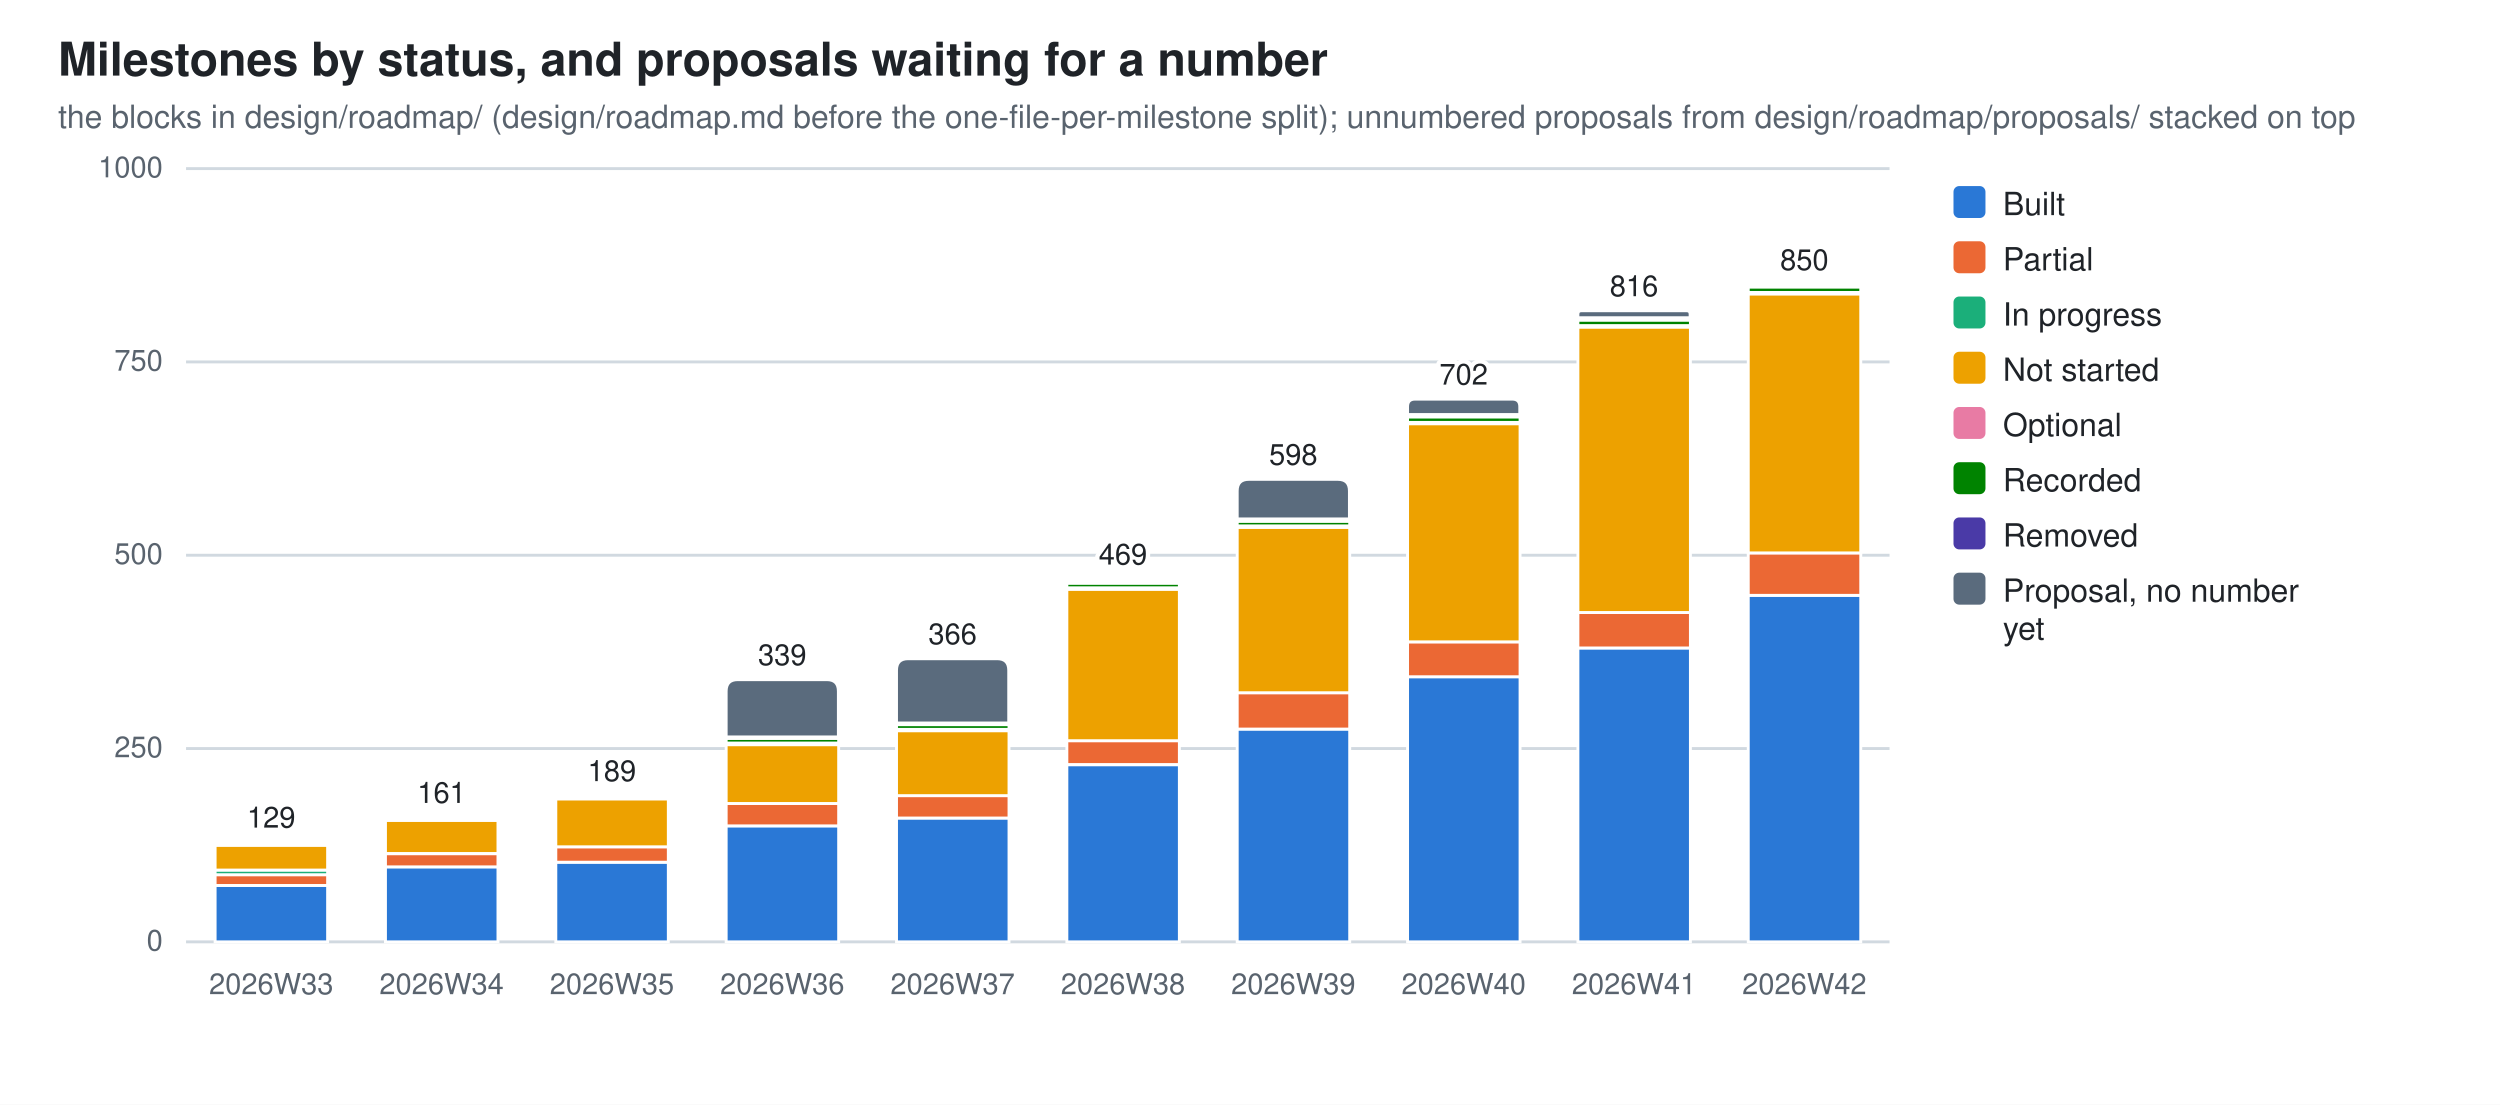
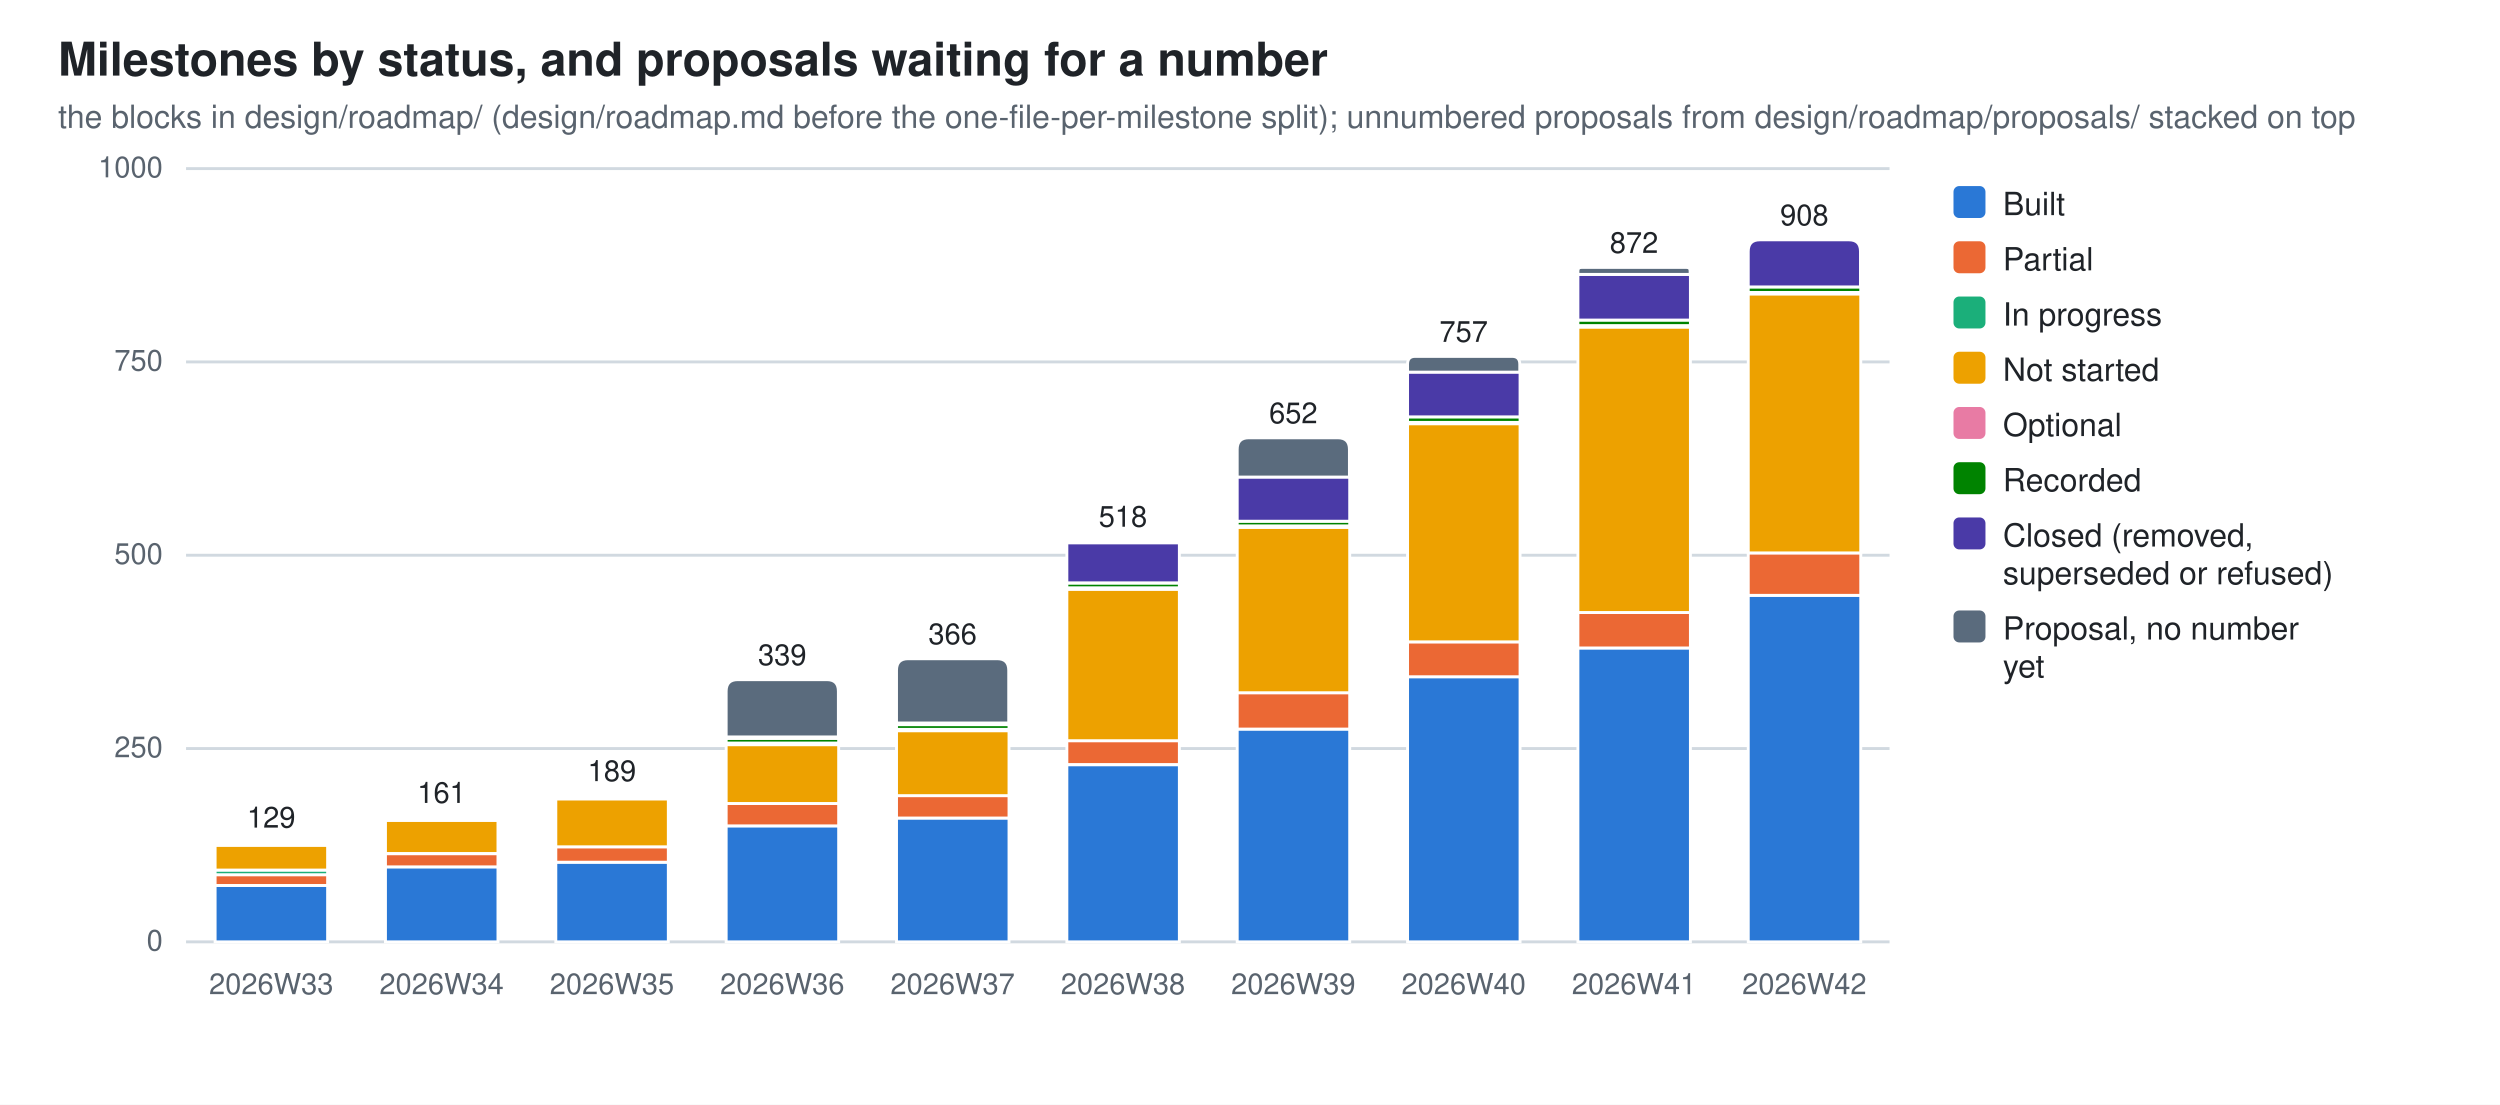
<svg xmlns="http://www.w3.org/2000/svg" width="860" height="380" viewBox="0 0 860 380" role="img" aria-label="Milestones by status, and proposals waiting for a number">
  <style>
  .bg{fill:#ffffff} .fg{fill:#1f2328} .mut{fill:#59636e} .grid{stroke:#d1d9e0}
  .seg{stroke:#ffffff;stroke-width:1}
  .val{paint-order:stroke;stroke:#ffffff;stroke-width:3px;stroke-linejoin:round}
  .s0{fill:#2a78d6}  .s1{fill:#eb6834}  .s2{fill:#1baf7a}  .s3{fill:#eda100}  .s4{fill:#e87ba4}  .s5{fill:#008300}  .s6{fill:#4a3aa7}  .s7{fill:#5a6b7d}
  @media (prefers-color-scheme: dark){
    .bg{fill:#0d1117} .fg{fill:#e6edf3} .mut{fill:#9198a1} .grid{stroke:#30363d}
    .seg{stroke:#0d1117} .val{stroke:#0d1117} .s0{fill:#3987e5} .s1{fill:#d95926} .s2{fill:#199e70} .s3{fill:#c98500} .s4{fill:#d55181} .s5{fill:#008300} .s6{fill:#9085e9} .s7{fill:#94a5b7}}
  text{font-family:-apple-system,BlinkMacSystemFont,"Segoe UI",Helvetica,Arial,sans-serif}
</style>
  <rect class="bg" width="860" height="380" />
  <text class="fg" x="20" y="26" font-size="16" font-weight="600">Milestones by status, and proposals waiting for a number</text>
  <text class="mut" x="20" y="44" font-size="11">the blocks in design/roadmap/ (design/roadmap.md before the one-file-per-milestone split); unnumbered proposals from design/roadmap/proposals/ stacked on top</text>
  <line class="grid" x1="64" y1="324.0" x2="650.0" y2="324.0" stroke-width="1" />
  <text class="mut" x="56" y="327.0" font-size="10" text-anchor="end">0</text>
  <line class="grid" x1="64" y1="257.5" x2="650.0" y2="257.5" stroke-width="1" />
  <text class="mut" x="56" y="260.5" font-size="10" text-anchor="end">250</text>
  <line class="grid" x1="64" y1="191.0" x2="650.0" y2="191.0" stroke-width="1" />
  <text class="mut" x="56" y="194.0" font-size="10" text-anchor="end">500</text>
  <line class="grid" x1="64" y1="124.5" x2="650.0" y2="124.5" stroke-width="1" />
  <text class="mut" x="56" y="127.5" font-size="10" text-anchor="end">750</text>
  <line class="grid" x1="64" y1="58.0" x2="650.0" y2="58.0" stroke-width="1" />
  <text class="mut" x="56" y="61.0" font-size="10" text-anchor="end">1000</text>
  <rect class="seg s0" x="74.0" y="304.6" width="38.7" height="19.4" />
  <rect class="seg s1" x="74.0" y="300.9" width="38.7" height="3.7" />
  <rect class="seg s2" x="74.0" y="299.3" width="38.7" height="1.6" />
  <rect class="seg s3" x="74.0" y="290.8" width="38.7" height="8.5" />
  <rect class="seg s4" x="74.0" y="290.2" width="38.7" height="0.5" />
  <path class="seg s5" d="M74.0,290.2 V290.0 Q74.0,289.7 74.2,289.7 H112.4 Q112.6,289.7 112.6,290.0 V290.2 Z" />
  <text class="mut" x="93.3" y="342" font-size="10" text-anchor="middle">2026W33</text>
  <text class="fg val" x="93.3" y="284.7" font-size="10" text-anchor="middle">129</text>
  <rect class="seg s0" x="132.6" y="298.2" width="38.7" height="25.8" />
  <rect class="seg s1" x="132.6" y="293.7" width="38.7" height="4.5" />
  <rect class="seg s3" x="132.6" y="282.2" width="38.7" height="11.4" />
  <rect class="seg s4" x="132.6" y="281.7" width="38.7" height="0.5" />
  <path class="seg s5" d="M132.6,281.7 V281.4 Q132.6,281.2 132.8,281.2 H171.0 Q171.2,281.2 171.2,281.4 V281.7 Z" />
  <text class="mut" x="151.9" y="342" font-size="10" text-anchor="middle">2026W34</text>
  <text class="fg val" x="151.9" y="276.2" font-size="10" text-anchor="middle">161</text>
  <rect class="seg s0" x="191.2" y="296.6" width="38.7" height="27.4" />
  <rect class="seg s1" x="191.2" y="291.3" width="38.7" height="5.3" />
  <rect class="seg s3" x="191.2" y="274.8" width="38.7" height="16.5" />
  <rect class="seg s4" x="191.2" y="274.3" width="38.7" height="0.5" />
  <path class="seg s5" d="M191.2,274.3 V274.0 Q191.2,273.7 191.4,273.7 H229.6 Q229.8,273.7 229.8,274.0 V274.3 Z" />
  <text class="mut" x="210.5" y="342" font-size="10" text-anchor="middle">2026W35</text>
  <text class="fg val" x="210.5" y="268.7" font-size="10" text-anchor="middle">189</text>
  <rect class="seg s0" x="249.8" y="284.1" width="38.7" height="39.9" />
  <rect class="seg s1" x="249.8" y="276.4" width="38.7" height="7.7" />
  <rect class="seg s3" x="249.8" y="256.2" width="38.7" height="20.2" />
  <rect class="seg s4" x="249.8" y="255.6" width="38.7" height="0.5" />
  <rect class="seg s5" x="249.8" y="254.0" width="38.7" height="1.6" />
  <rect class="seg s6" x="249.8" y="253.5" width="38.7" height="0.5" />
  <path class="seg s7" d="M249.8,253.5 V237.8 Q249.8,233.8 253.8,233.8 H284.4 Q288.4,233.8 288.4,237.8 V253.5 Z" />
  <text class="mut" x="269.1" y="342" font-size="10" text-anchor="middle">2026W36</text>
  <text class="fg val" x="269.1" y="228.8" font-size="10" text-anchor="middle">339</text>
  <rect class="seg s0" x="308.4" y="281.4" width="38.7" height="42.6" />
  <rect class="seg s1" x="308.4" y="273.7" width="38.7" height="7.7" />
  <rect class="seg s3" x="308.4" y="251.4" width="38.7" height="22.3" />
  <rect class="seg s4" x="308.4" y="250.8" width="38.7" height="0.5" />
  <rect class="seg s5" x="308.4" y="249.3" width="38.7" height="1.6" />
  <rect class="seg s6" x="308.4" y="248.7" width="38.7" height="0.5" />
  <path class="seg s7" d="M308.4,248.7 V230.6 Q308.4,226.6 312.4,226.6 H343.0 Q347.0,226.6 347.0,230.6 V248.7 Z" />
  <text class="mut" x="327.7" y="342" font-size="10" text-anchor="middle">2026W37</text>
  <text class="fg val" x="327.7" y="221.6" font-size="10" text-anchor="middle">366</text>
  <rect class="seg s0" x="367.0" y="263.1" width="38.7" height="60.9" />
  <rect class="seg s1" x="367.0" y="254.8" width="38.7" height="8.2" />
  <rect class="seg s3" x="367.0" y="202.7" width="38.7" height="52.1" />
  <rect class="seg s4" x="367.0" y="202.2" width="38.7" height="0.5" />
  <rect class="seg s5" x="367.0" y="200.6" width="38.7" height="1.6" />
-   <rect class="seg s6" x="367.0" y="199.8" width="38.7" height="0.8" />
-   <path class="seg s7" d="M367.0,199.8 V199.5 Q367.0,199.2 367.2,199.2 H405.4 Q405.6,199.2 405.6,199.5 V199.8 Z" />
+   <rect class="seg s6" x="367.0" y="186.7" width="38.7" height="13.8" />
+   <path class="seg s7" d="M367.0,186.7 V186.5 Q367.0,186.2 367.2,186.2 H405.4 Q405.6,186.2 405.6,186.5 V186.7 Z" />
  <text class="mut" x="386.3" y="342" font-size="10" text-anchor="middle">2026W38</text>
-   <text class="fg val" x="386.3" y="194.2" font-size="10" text-anchor="middle">469</text>
+   <text class="fg val" x="386.3" y="181.2" font-size="10" text-anchor="middle">518</text>
  <rect class="seg s0" x="425.6" y="250.8" width="38.7" height="73.2" />
  <rect class="seg s1" x="425.6" y="238.3" width="38.7" height="12.5" />
  <rect class="seg s3" x="425.6" y="181.4" width="38.7" height="56.9" />
  <rect class="seg s4" x="425.6" y="180.9" width="38.7" height="0.5" />
  <rect class="seg s5" x="425.6" y="179.3" width="38.7" height="1.6" />
-   <rect class="seg s6" x="425.6" y="178.5" width="38.7" height="0.8" />
-   <path class="seg s7" d="M425.6,178.5 V168.9 Q425.6,164.9 429.6,164.9 H460.2 Q464.2,164.9 464.2,168.9 V178.5 Z" />
+   <rect class="seg s6" x="425.6" y="164.1" width="38.7" height="15.2" />
+   <path class="seg s7" d="M425.6,164.1 V154.6 Q425.6,150.6 429.6,150.6 H460.2 Q464.2,150.6 464.2,154.6 V164.1 Z" />
  <text class="mut" x="444.9" y="342" font-size="10" text-anchor="middle">2026W39</text>
-   <text class="fg val" x="444.9" y="159.9" font-size="10" text-anchor="middle">598</text>
+   <text class="fg val" x="444.9" y="145.6" font-size="10" text-anchor="middle">652</text>
  <rect class="seg s0" x="484.2" y="232.8" width="38.7" height="91.2" />
  <rect class="seg s1" x="484.2" y="220.8" width="38.7" height="12.0" />
  <rect class="seg s3" x="484.2" y="145.8" width="38.7" height="75.0" />
  <rect class="seg s4" x="484.2" y="145.2" width="38.7" height="0.5" />
  <rect class="seg s5" x="484.2" y="143.4" width="38.7" height="1.9" />
-   <rect class="seg s6" x="484.2" y="142.6" width="38.7" height="0.8" />
-   <path class="seg s7" d="M484.2,142.6 V139.9 Q484.2,137.3 486.8,137.3 H520.2 Q522.8,137.3 522.8,139.9 V142.6 Z" />
+   <rect class="seg s6" x="484.2" y="128.0" width="38.7" height="15.4" />
+   <path class="seg s7" d="M484.2,128.0 V125.3 Q484.2,122.6 486.8,122.6 H520.2 Q522.8,122.6 522.8,125.3 V128.0 Z" />
  <text class="mut" x="503.5" y="342" font-size="10" text-anchor="middle">2026W40</text>
-   <text class="fg val" x="503.5" y="132.3" font-size="10" text-anchor="middle">702</text>
+   <text class="fg val" x="503.5" y="117.6" font-size="10" text-anchor="middle">757</text>
  <rect class="seg s0" x="542.8" y="222.9" width="38.7" height="101.1" />
  <rect class="seg s1" x="542.8" y="210.7" width="38.7" height="12.2" />
  <rect class="seg s3" x="542.8" y="112.5" width="38.7" height="98.2" />
  <rect class="seg s4" x="542.8" y="112.0" width="38.7" height="0.5" />
  <rect class="seg s5" x="542.8" y="110.1" width="38.7" height="1.9" />
-   <rect class="seg s6" x="542.8" y="109.3" width="38.7" height="0.8" />
-   <path class="seg s7" d="M542.8,109.3 V108.1 Q542.8,106.9 544.0,106.9 H580.2 Q581.4,106.9 581.4,108.1 V109.3 Z" />
+   <rect class="seg s6" x="542.8" y="94.4" width="38.7" height="15.7" />
+   <path class="seg s7" d="M542.8,94.4 V93.2 Q542.8,92.0 544.0,92.0 H580.2 Q581.4,92.0 581.4,93.2 V94.4 Z" />
  <text class="mut" x="562.1" y="342" font-size="10" text-anchor="middle">2026W41</text>
-   <text class="fg val" x="562.1" y="101.9" font-size="10" text-anchor="middle">816</text>
+   <text class="fg val" x="562.1" y="87.0" font-size="10" text-anchor="middle">872</text>
  <rect class="seg s0" x="601.4" y="204.8" width="38.7" height="119.2" />
  <rect class="seg s1" x="601.4" y="190.2" width="38.7" height="14.6" />
  <rect class="seg s3" x="601.4" y="101.1" width="38.7" height="89.1" />
  <rect class="seg s4" x="601.4" y="100.6" width="38.7" height="0.5" />
  <rect class="seg s5" x="601.4" y="98.7" width="38.7" height="1.9" />
-   <path class="seg s6" d="M601.4,98.7 V98.3 Q601.4,97.9 601.8,97.9 H639.6 Q640.0,97.9 640.0,98.3 V98.7 Z" />
+   <path class="seg s6" d="M601.4,98.7 V86.5 Q601.4,82.5 605.4,82.5 H636.0 Q640.0,82.5 640.0,86.5 V98.7 Z" />
  <text class="mut" x="620.7" y="342" font-size="10" text-anchor="middle">2026W42</text>
-   <text class="fg val" x="620.7" y="92.9" font-size="10" text-anchor="middle">850</text>
+   <text class="fg val" x="620.7" y="77.5" font-size="10" text-anchor="middle">908</text>
  <rect class="s0" x="672" y="64" width="11" height="11" rx="2" />
  <text class="fg" y="74" font-size="11">
    <tspan x="689" dy="0">Built</tspan>
  </text>
  <rect class="s1" x="672" y="83" width="11" height="11" rx="2" />
  <text class="fg" y="93" font-size="11">
    <tspan x="689" dy="0">Partial</tspan>
  </text>
  <rect class="s2" x="672" y="102" width="11" height="11" rx="2" />
  <text class="fg" y="112" font-size="11">
    <tspan x="689" dy="0">In progress</tspan>
  </text>
  <rect class="s3" x="672" y="121" width="11" height="11" rx="2" />
  <text class="fg" y="131" font-size="11">
    <tspan x="689" dy="0">Not started</tspan>
  </text>
  <rect class="s4" x="672" y="140" width="11" height="11" rx="2" />
  <text class="fg" y="150" font-size="11">
    <tspan x="689" dy="0">Optional</tspan>
  </text>
  <rect class="s5" x="672" y="159" width="11" height="11" rx="2" />
  <text class="fg" y="169" font-size="11">
    <tspan x="689" dy="0">Recorded</tspan>
  </text>
  <rect class="s6" x="672" y="178" width="11" height="11" rx="2" />
  <text class="fg" y="188" font-size="11">
-     <tspan x="689" dy="0">Removed</tspan>
+     <tspan x="689" dy="0">Closed (removed,</tspan>
+     <tspan x="689" dy="13">superseded or refused)</tspan>
  </text>
-   <rect class="s7" x="672" y="197" width="11" height="11" rx="2" />
-   <text class="fg" y="207" font-size="11">
+   <rect class="s7" x="672" y="210" width="11" height="11" rx="2" />
+   <text class="fg" y="220" font-size="11">
    <tspan x="689" dy="0">Proposal, no number</tspan>
    <tspan x="689" dy="13">yet</tspan>
  </text>
</svg>
